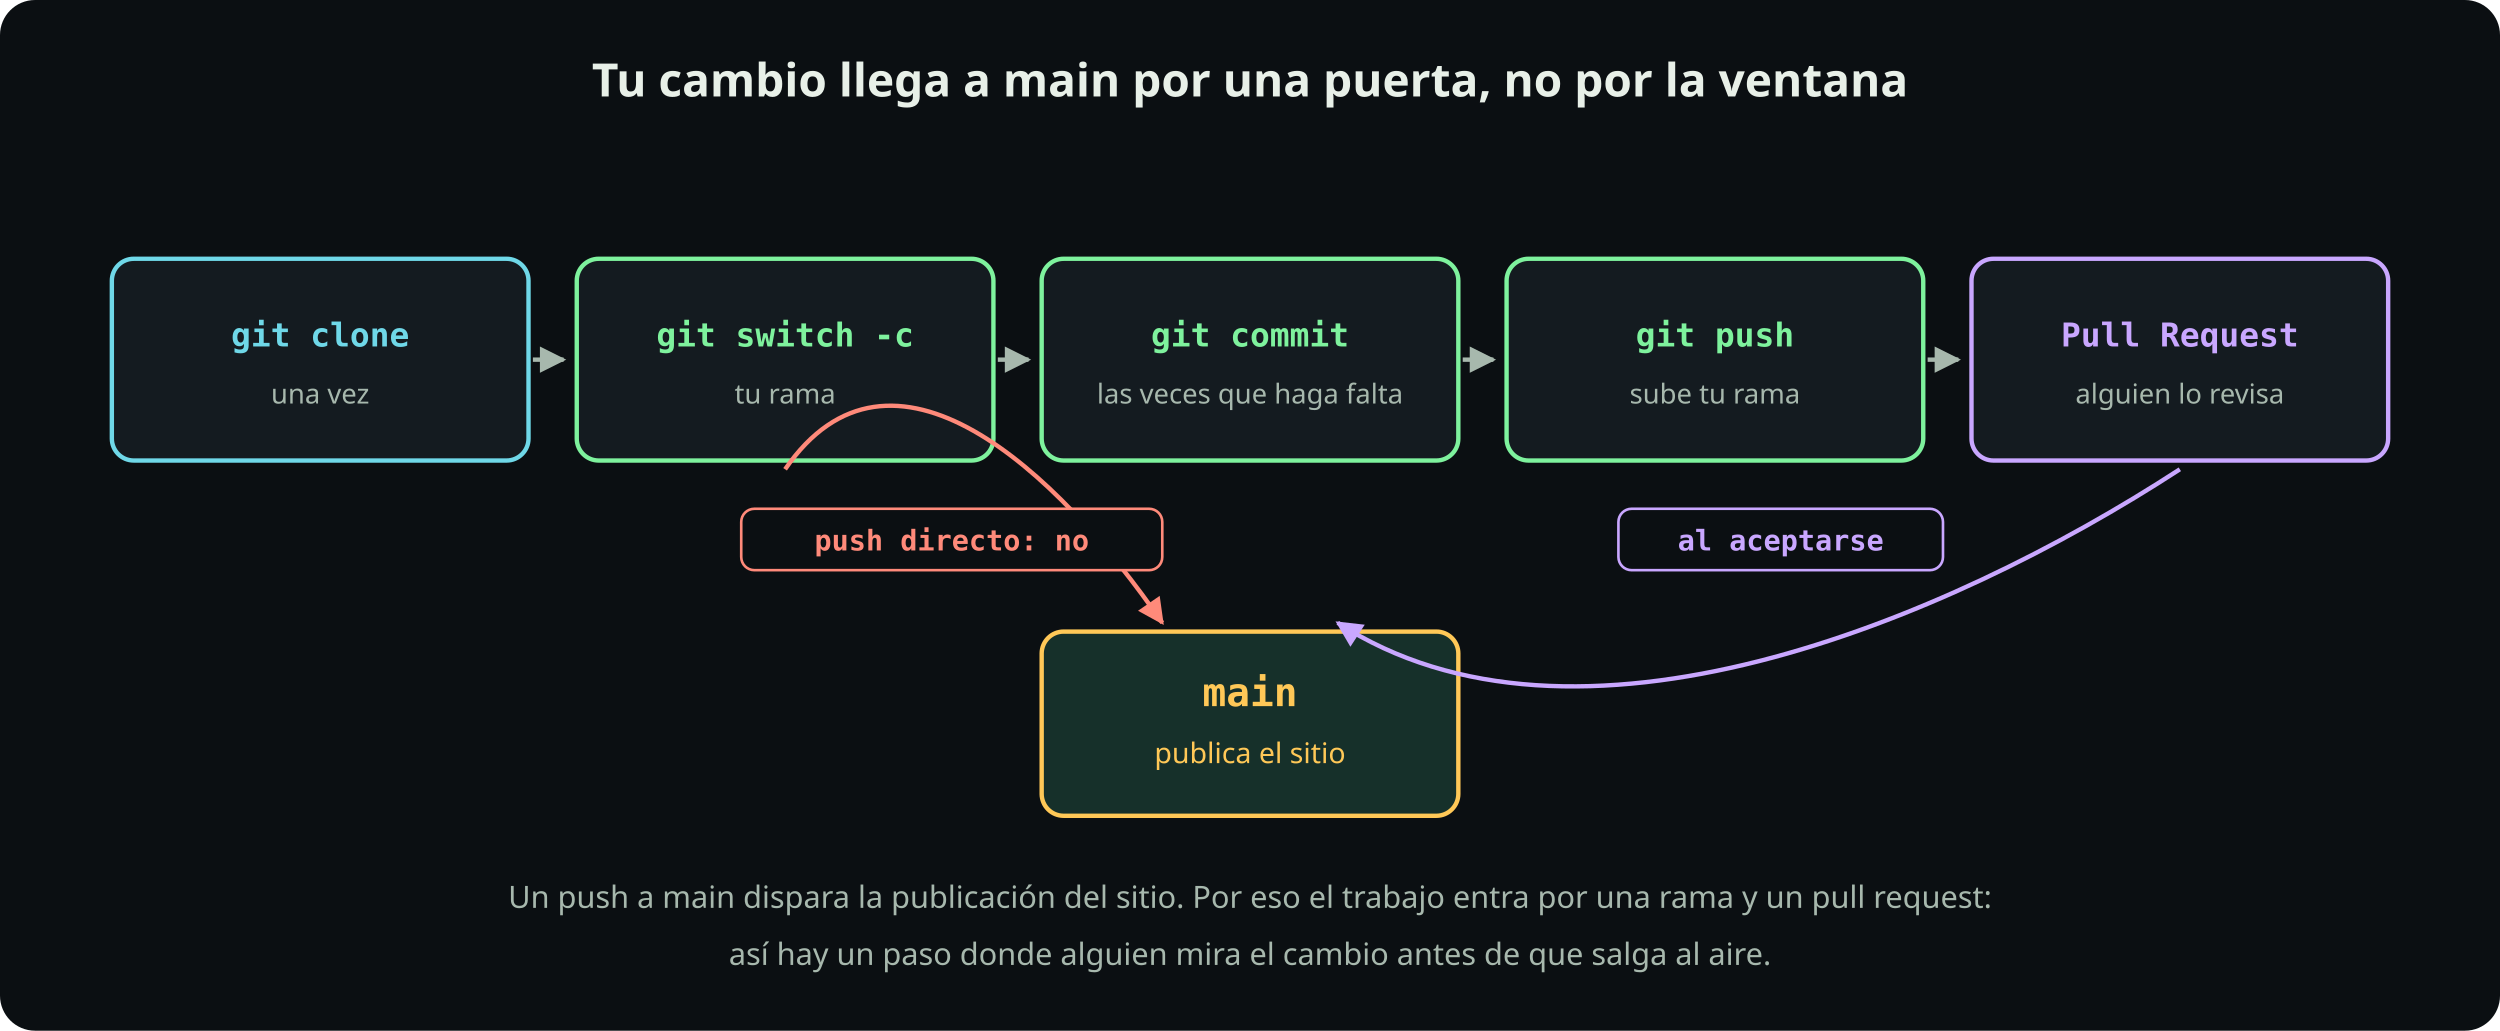
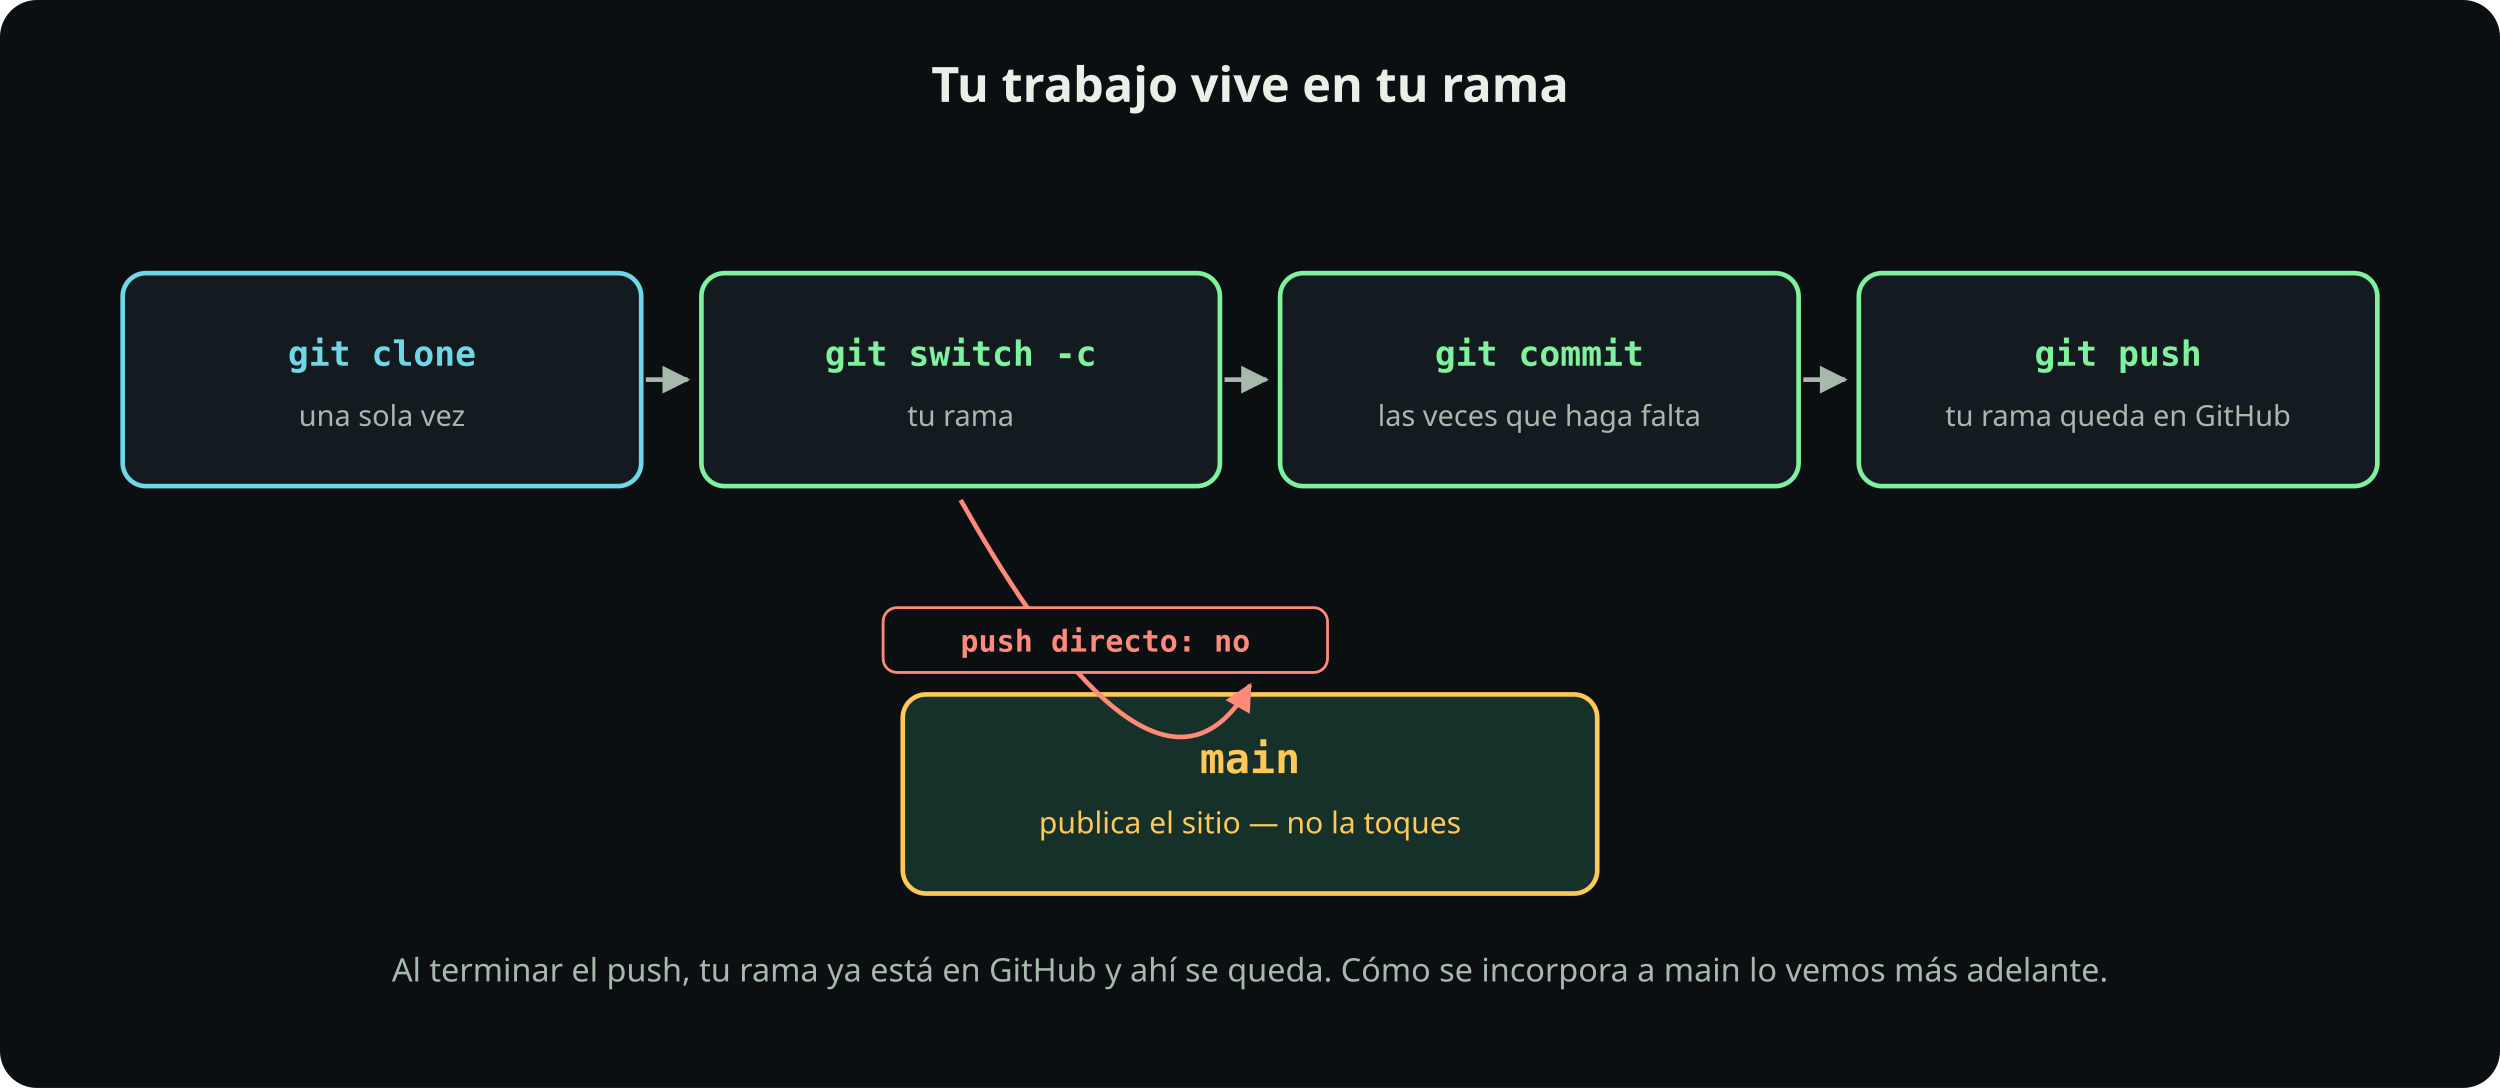
- <svg xmlns="http://www.w3.org/2000/svg" width="1140" height="470" viewBox="0 0 1140 470" role="img" aria-label="Cinco pasos encadenados: clonar, crear una rama, hacer commits, subir la rama y abrir un pull request; solo al aceptarse el pull request entra a main y el sitio se publica. Una flecha roja tachada muestra que no se hace push directo a main">
-   <rect x="0" y="0" width="1140" height="470" rx="16" fill="#0b0f12" />
+ <svg xmlns="http://www.w3.org/2000/svg" width="1080" height="470" viewBox="0 0 1080 470" role="img" aria-label="Cuatro pasos encadenados: clonar una vez, crear una rama, hacer commits y subir la rama. Debajo, la rama main aparece aparte y marcada como intocable porque publica el sitio, con una flecha roja que muestra que no se hace push directo a ella">
+   <rect x="0" y="0" width="1080" height="470" rx="16" fill="#0b0f12" />
  <defs>
    <marker id="f4a7a63" viewBox="0 0 10 10" refX="9" refY="5" markerWidth="6" markerHeight="6" orient="auto-start-reverse">
      <path d="M 0 0 L 10 5 L 0 10 z" fill="#4a7a63" />
    </marker>
    <marker id="f7ef29d" viewBox="0 0 10 10" refX="9" refY="5" markerWidth="6" markerHeight="6" orient="auto-start-reverse">
      <path d="M 0 0 L 10 5 L 0 10 z" fill="#7ef29d" />
    </marker>
    <marker id="fffc857" viewBox="0 0 10 10" refX="9" refY="5" markerWidth="6" markerHeight="6" orient="auto-start-reverse">
      <path d="M 0 0 L 10 5 L 0 10 z" fill="#ffc857" />
    </marker>
    <marker id="f6fd8e8" viewBox="0 0 10 10" refX="9" refY="5" markerWidth="6" markerHeight="6" orient="auto-start-reverse">
      <path d="M 0 0 L 10 5 L 0 10 z" fill="#6fd8e8" />
    </marker>
    <marker id="fc9a7ff" viewBox="0 0 10 10" refX="9" refY="5" markerWidth="6" markerHeight="6" orient="auto-start-reverse">
      <path d="M 0 0 L 10 5 L 0 10 z" fill="#c9a7ff" />
    </marker>
    <marker id="fff8a7a" viewBox="0 0 10 10" refX="9" refY="5" markerWidth="6" markerHeight="6" orient="auto-start-reverse">
      <path d="M 0 0 L 10 5 L 0 10 z" fill="#ff8a7a" />
    </marker>
    <marker id="fa7b8ad" viewBox="0 0 10 10" refX="9" refY="5" markerWidth="6" markerHeight="6" orient="auto-start-reverse">
      <path d="M 0 0 L 10 5 L 0 10 z" fill="#a7b8ad" />
    </marker>
    <marker id="fe8f0e8" viewBox="0 0 10 10" refX="9" refY="5" markerWidth="6" markerHeight="6" orient="auto-start-reverse">
      <path d="M 0 0 L 10 5 L 0 10 z" fill="#e8f0e8" />
    </marker>
  </defs>
-   <text x="570.0" y="44" fill="#e8f0e8" font-family="system-ui, sans-serif" font-size="21" font-weight="600" text-anchor="middle">Tu cambio llega a main por una puerta, no por la ventana</text>
-   <rect x="51.0" y="118" width="190" height="92" rx="10" fill="#141b20" stroke="#6fd8e8" stroke-width="2" />
-   <text x="146.0" y="158" fill="#6fd8e8" font-family="ui-monospace, SFMono-Regular, Menlo, monospace" font-size="15" font-weight="600" text-anchor="middle">git clone</text>
-   <text x="146.0" y="184" fill="#a7b8ad" font-family="system-ui, sans-serif" font-size="12.5" font-weight="normal" text-anchor="middle">una vez</text>
-   <rect x="263.0" y="118" width="190" height="92" rx="10" fill="#141b20" stroke="#7ef29d" stroke-width="2" />
-   <text x="358.0" y="158" fill="#7ef29d" font-family="ui-monospace, SFMono-Regular, Menlo, monospace" font-size="15" font-weight="600" text-anchor="middle">git switch -c</text>
-   <text x="358.0" y="184" fill="#a7b8ad" font-family="system-ui, sans-serif" font-size="12.5" font-weight="normal" text-anchor="middle">tu rama</text>
-   <line x1="243.0" y1="164.0" x2="257.0" y2="164.0" stroke="#a7b8ad" stroke-width="2" marker-end="url(#fa7b8ad)" />
-   <rect x="475.0" y="118" width="190" height="92" rx="10" fill="#141b20" stroke="#7ef29d" stroke-width="2" />
-   <text x="570.0" y="158" fill="#7ef29d" font-family="ui-monospace, SFMono-Regular, Menlo, monospace" font-size="15" font-weight="600" text-anchor="middle">git commit</text>
-   <text x="570.0" y="184" fill="#a7b8ad" font-family="system-ui, sans-serif" font-size="12.5" font-weight="normal" text-anchor="middle">las veces que haga falta</text>
-   <line x1="455.0" y1="164.0" x2="469.0" y2="164.0" stroke="#a7b8ad" stroke-width="2" marker-end="url(#fa7b8ad)" />
-   <rect x="687.0" y="118" width="190" height="92" rx="10" fill="#141b20" stroke="#7ef29d" stroke-width="2" />
-   <text x="782.0" y="158" fill="#7ef29d" font-family="ui-monospace, SFMono-Regular, Menlo, monospace" font-size="15" font-weight="600" text-anchor="middle">git push</text>
-   <text x="782.0" y="184" fill="#a7b8ad" font-family="system-ui, sans-serif" font-size="12.5" font-weight="normal" text-anchor="middle">sube tu rama</text>
-   <line x1="667.0" y1="164.0" x2="681.0" y2="164.0" stroke="#a7b8ad" stroke-width="2" marker-end="url(#fa7b8ad)" />
-   <rect x="899.0" y="118" width="190" height="92" rx="10" fill="#141b20" stroke="#c9a7ff" stroke-width="2" />
-   <text x="994.0" y="158" fill="#c9a7ff" font-family="ui-monospace, SFMono-Regular, Menlo, monospace" font-size="15" font-weight="600" text-anchor="middle">Pull Request</text>
-   <text x="994.0" y="184" fill="#a7b8ad" font-family="system-ui, sans-serif" font-size="12.5" font-weight="normal" text-anchor="middle">alguien lo revisa</text>
-   <line x1="879.0" y1="164.0" x2="893.0" y2="164.0" stroke="#a7b8ad" stroke-width="2" marker-end="url(#fa7b8ad)" />
-   <rect x="475.0" y="288" width="190" height="84" rx="10" fill="#16302a" stroke="#ffc857" stroke-width="2" />
-   <text x="570.0" y="322" fill="#ffc857" font-family="ui-monospace, SFMono-Regular, Menlo, monospace" font-size="18" font-weight="600" text-anchor="middle">main</text>
-   <text x="570.0" y="348" fill="#ffc857" font-family="system-ui, sans-serif" font-size="13" font-weight="normal" text-anchor="middle">publica el sitio</text>
-   <path d="M 994.0 214 C 886.48 284, 717.52 354, 610.0 284" fill="none" stroke="#c9a7ff" stroke-width="2" marker-end="url(#fc9a7ff)" />
-   <rect x="738.0" y="232" width="148" height="28" rx="6" fill="#0b0f12" stroke="#c9a7ff" stroke-width="1.2" />
-   <text x="812.0" y="251" fill="#c9a7ff" font-family="ui-monospace, SFMono-Regular, Menlo, monospace" font-size="13" font-weight="600" text-anchor="middle">al aceptarse</text>
-   <path d="M 358.0 214 C 406.16 144, 481.84 214, 530.0 284" fill="none" stroke="#ff8a7a" stroke-width="2" marker-end="url(#fff8a7a)" />
-   <rect x="338.0" y="232" width="192" height="28" rx="6" fill="#0b0f12" stroke="#ff8a7a" stroke-width="1.2" />
-   <text x="434.0" y="251" fill="#ff8a7a" font-family="ui-monospace, SFMono-Regular, Menlo, monospace" font-size="13" font-weight="600" text-anchor="middle">push directo: no</text>
-   <text x="570.0" y="414" fill="#a7b8ad" font-family="system-ui, sans-serif" font-size="14" font-weight="normal" text-anchor="middle">Un push a main dispara la publicación del sitio. Por eso el trabajo entra por una rama y un pull request:</text>
-   <text x="570.0" y="440" fill="#a7b8ad" font-family="system-ui, sans-serif" font-size="14" font-weight="normal" text-anchor="middle">así hay un paso donde alguien mira el cambio antes de que salga al aire.</text>
+   <text x="540.0" y="44" fill="#e8f0e8" font-family="system-ui, sans-serif" font-size="21" font-weight="600" text-anchor="middle">Tu trabajo vive en tu rama</text>
+   <rect x="53.0" y="118" width="224" height="92" rx="10" fill="#141b20" stroke="#6fd8e8" stroke-width="2" />
+   <text x="165.0" y="158" fill="#6fd8e8" font-family="ui-monospace, SFMono-Regular, Menlo, monospace" font-size="15" font-weight="600" text-anchor="middle">git clone</text>
+   <text x="165.0" y="184" fill="#a7b8ad" font-family="system-ui, sans-serif" font-size="12.5" font-weight="normal" text-anchor="middle">una sola vez</text>
+   <rect x="303.0" y="118" width="224" height="92" rx="10" fill="#141b20" stroke="#7ef29d" stroke-width="2" />
+   <text x="415.0" y="158" fill="#7ef29d" font-family="ui-monospace, SFMono-Regular, Menlo, monospace" font-size="15" font-weight="600" text-anchor="middle">git switch -c</text>
+   <text x="415.0" y="184" fill="#a7b8ad" font-family="system-ui, sans-serif" font-size="12.5" font-weight="normal" text-anchor="middle">tu rama</text>
+   <line x1="279.0" y1="164.0" x2="297.0" y2="164.0" stroke="#a7b8ad" stroke-width="2" marker-end="url(#fa7b8ad)" />
+   <rect x="553.0" y="118" width="224" height="92" rx="10" fill="#141b20" stroke="#7ef29d" stroke-width="2" />
+   <text x="665.0" y="158" fill="#7ef29d" font-family="ui-monospace, SFMono-Regular, Menlo, monospace" font-size="15" font-weight="600" text-anchor="middle">git commit</text>
+   <text x="665.0" y="184" fill="#a7b8ad" font-family="system-ui, sans-serif" font-size="12.5" font-weight="normal" text-anchor="middle">las veces que haga falta</text>
+   <line x1="529.0" y1="164.0" x2="547.0" y2="164.0" stroke="#a7b8ad" stroke-width="2" marker-end="url(#fa7b8ad)" />
+   <rect x="803.0" y="118" width="224" height="92" rx="10" fill="#141b20" stroke="#7ef29d" stroke-width="2" />
+   <text x="915.0" y="158" fill="#7ef29d" font-family="ui-monospace, SFMono-Regular, Menlo, monospace" font-size="15" font-weight="600" text-anchor="middle">git push</text>
+   <text x="915.0" y="184" fill="#a7b8ad" font-family="system-ui, sans-serif" font-size="12.5" font-weight="normal" text-anchor="middle">tu rama queda en GitHub</text>
+   <line x1="779.0" y1="164.0" x2="797.0" y2="164.0" stroke="#a7b8ad" stroke-width="2" marker-end="url(#fa7b8ad)" />
+   <rect x="390.0" y="300" width="300" height="86" rx="10" fill="#16302a" stroke="#ffc857" stroke-width="2" />
+   <text x="540.0" y="334" fill="#ffc857" font-family="ui-monospace, SFMono-Regular, Menlo, monospace" font-size="18" font-weight="600" text-anchor="middle">main</text>
+   <text x="540.0" y="360" fill="#ffc857" font-family="system-ui, sans-serif" font-size="13" font-weight="normal" text-anchor="middle">publica el sitio — no la toques</text>
+   <path d="M 415.0 216 C 450.0 278, 505.0 358, 540.0 296" fill="none" stroke="#ff8a7a" stroke-width="2" marker-end="url(#fff8a7a)" />
+   <rect x="381.5" y="262.5" width="192" height="28" rx="6" fill="#0b0f12" stroke="#ff8a7a" stroke-width="1.2" />
+   <text x="477.5" y="281.5" fill="#ff8a7a" font-family="ui-monospace, SFMono-Regular, Menlo, monospace" font-size="13" font-weight="600" text-anchor="middle">push directo: no</text>
+   <text x="540.0" y="424" fill="#a7b8ad" font-family="system-ui, sans-serif" font-size="14" font-weight="normal" text-anchor="middle">Al terminar el push, tu rama ya está en GitHub y ahí se queda. Cómo se incorpora a main lo vemos más adelante.</text>
</svg>
